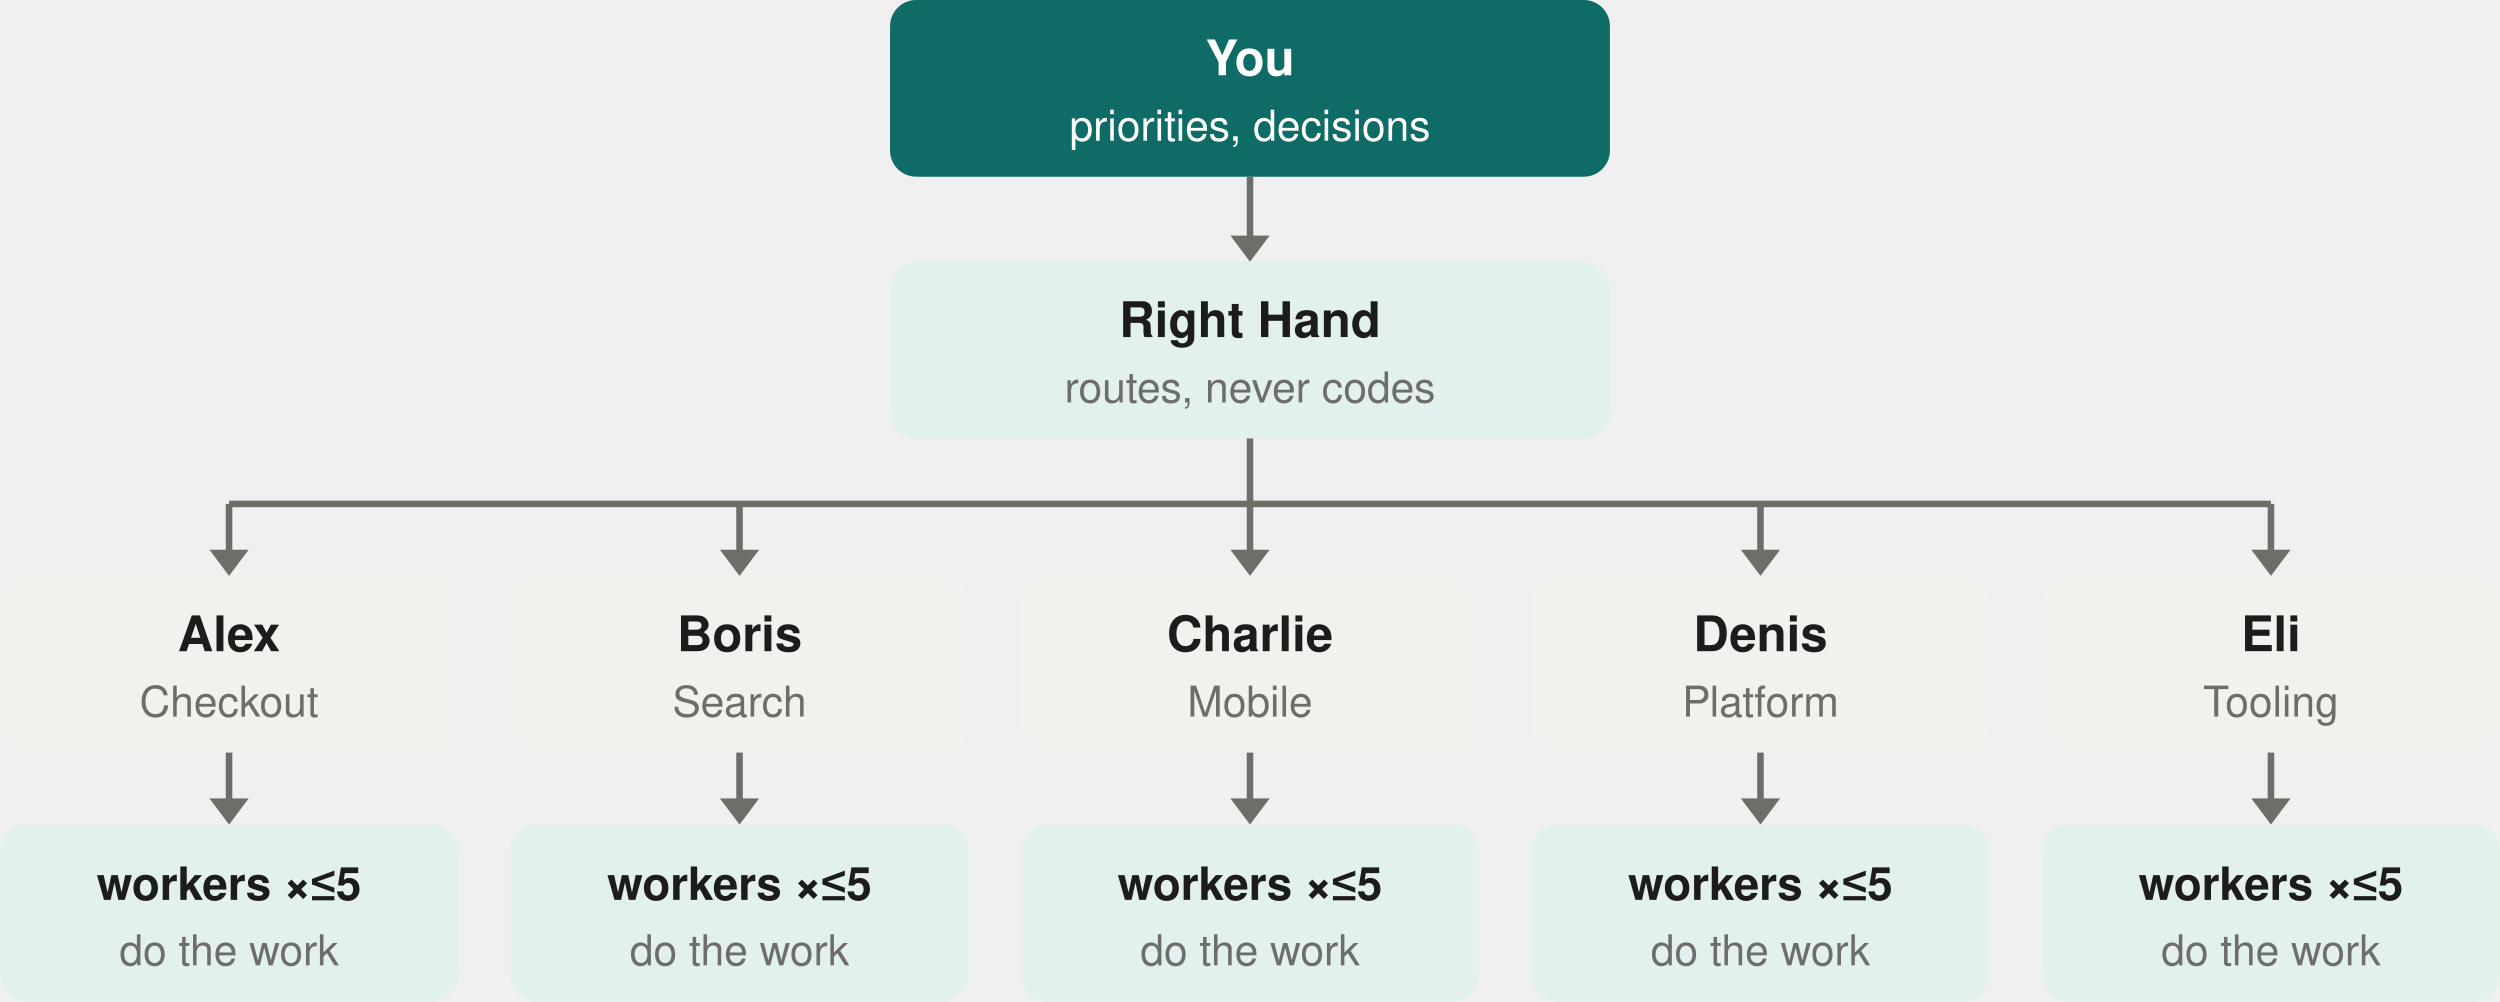
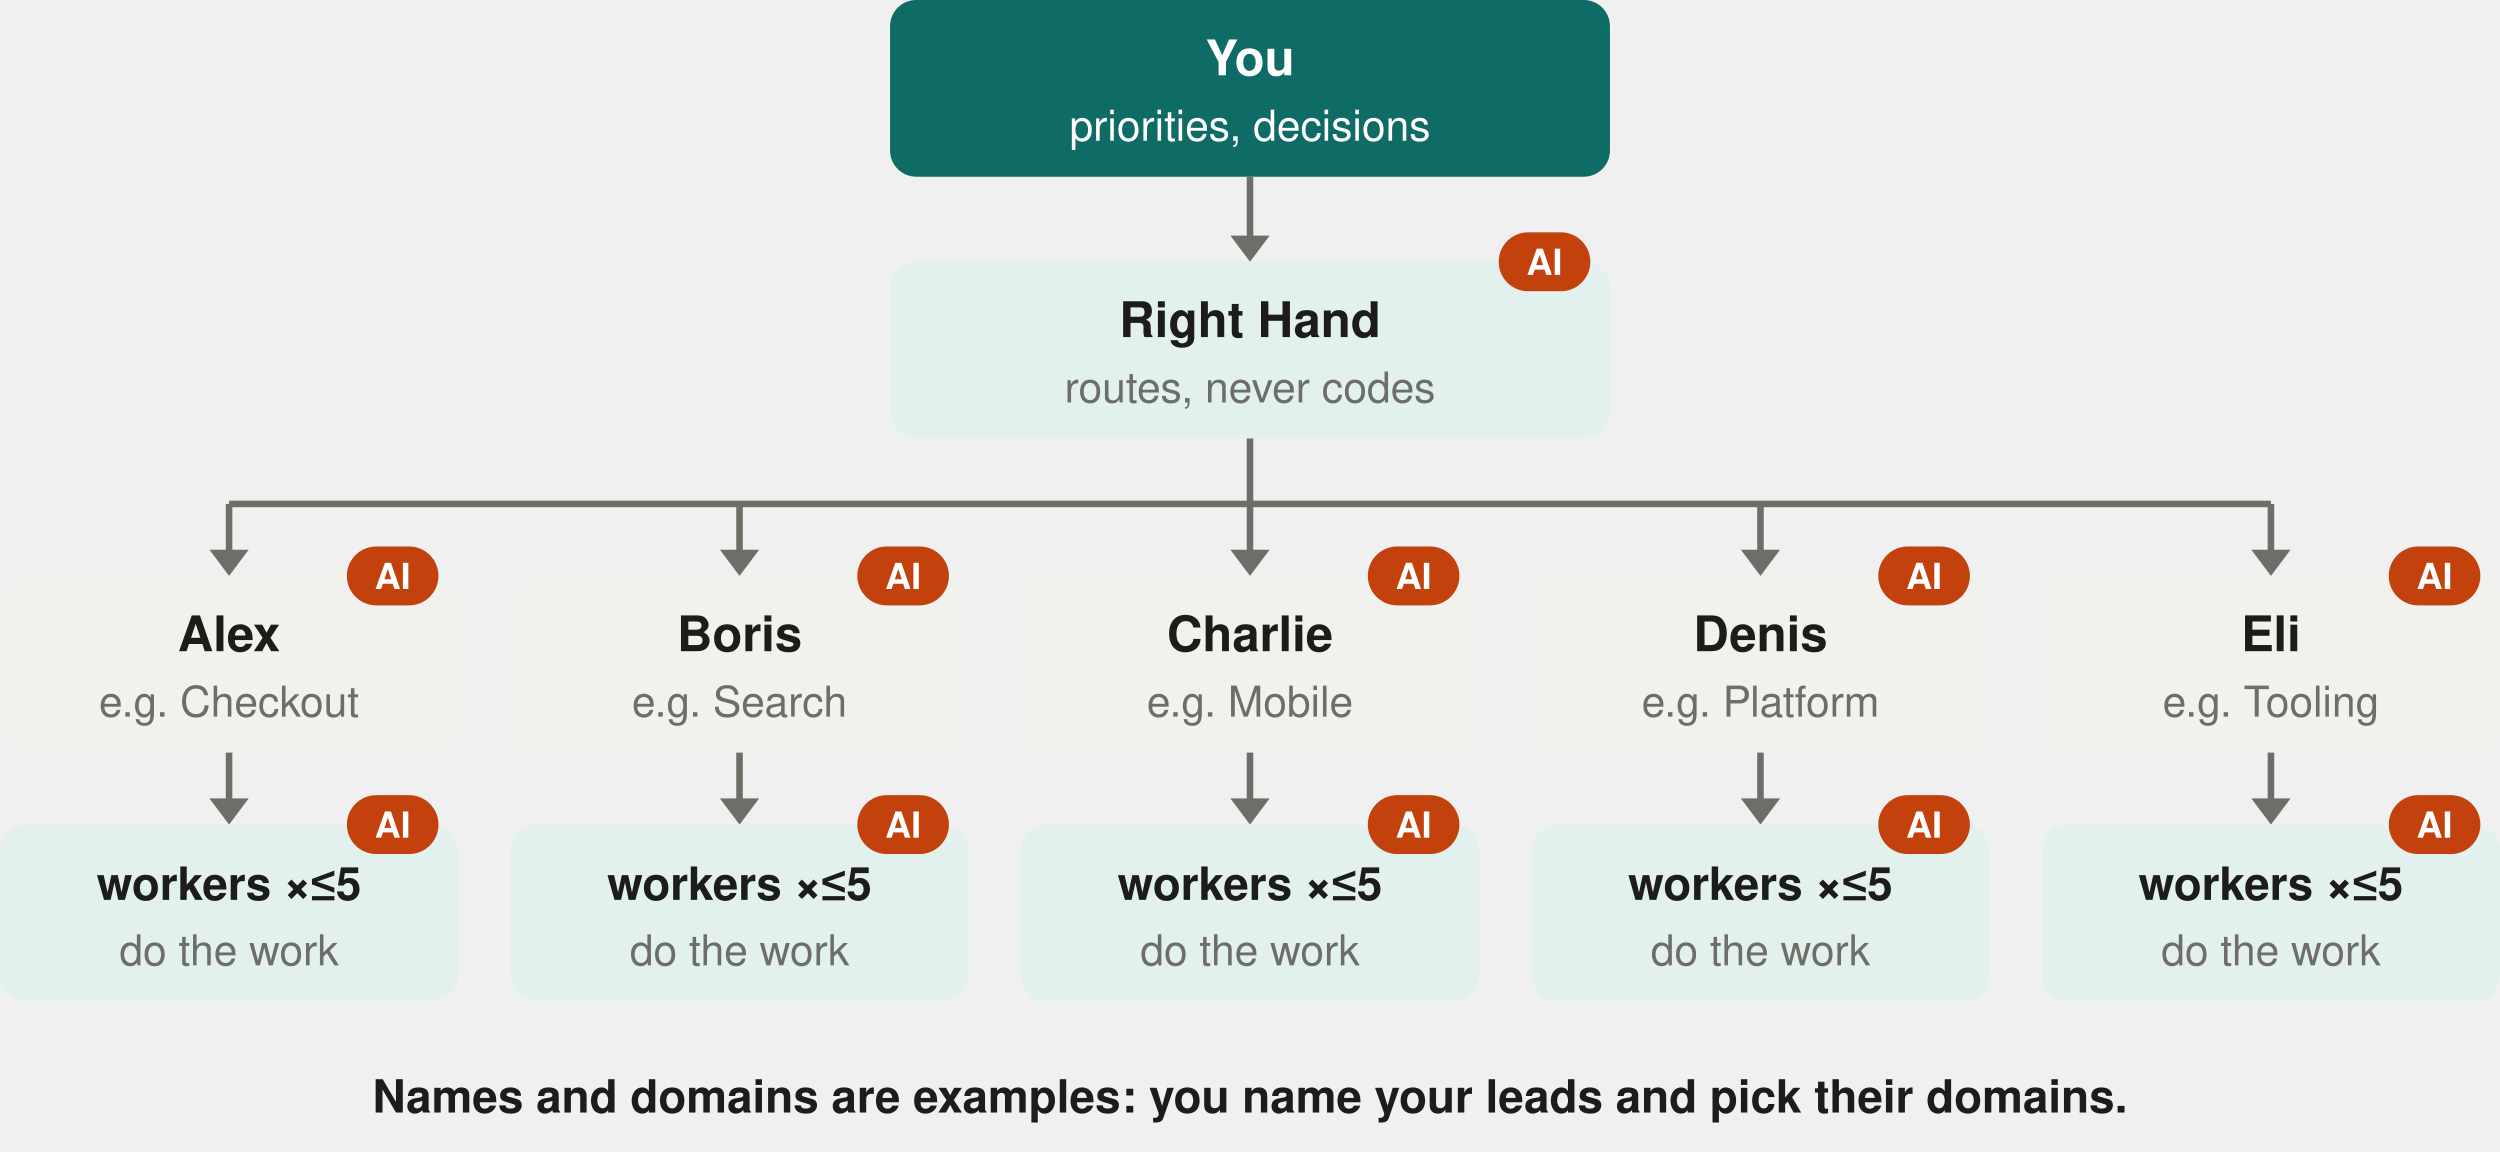
- <svg xmlns="http://www.w3.org/2000/svg" viewBox="0 0 764 306" width="764" height="306" font-family="-apple-system, BlinkMacSystemFont, 'Segoe UI', Helvetica, Arial, sans-serif">
+ <svg xmlns="http://www.w3.org/2000/svg" viewBox="0 0 764 352" width="764" height="352" font-family="-apple-system, BlinkMacSystemFont, 'Segoe UI', Helvetica, Arial, sans-serif">
  <style>
    .ink { fill: #1c1c1a; } .muted { fill: #6e6e68; }
-     .work { fill: #e3f1ee; } .wait { fill: #fbf0cf; } .stuck { fill: #f7dcd8; } .lost { fill: #e9e9e6; }
-     .box { fill: #f1f1ee; } .core { fill: #0f6b66; } .coreink { fill: #ffffff; } .soft { fill: #e3f1ee; }
-     .accent { fill: #0f6b66; } .line { stroke: #6e6e68; fill: none; stroke-width: 2; } .arrow { fill: #6e6e68; }
+     .work { fill: #e3f1ee; } .box { fill: #f1f1ee; } .core { fill: #0f6b66; } .coreink { fill: #ffffff; } .soft { fill: #e3f1ee; }
+     .chip { fill: #c2410c; } .chipink { fill: #ffffff; }
+     .line { stroke: #6e6e68; fill: none; stroke-width: 2; } .arrow { fill: #6e6e68; }
    @media (prefers-color-scheme: dark) {
      .ink { fill: #e6edf3; } .muted { fill: #9198a1; }
-       .work { fill: #133a36; } .wait { fill: #3d3416; } .stuck { fill: #4a2420; } .lost { fill: #2a2f36; }
-       .box { fill: #21262d; } .core { fill: #1f8a83; } .soft { fill: #133a36; }
-       .accent { fill: #4cc2b8; } .line { stroke: #9198a1; } .arrow { fill: #9198a1; }
+       .work { fill: #133a36; } .box { fill: #21262d; } .core { fill: #1f8a83; } .soft { fill: #133a36; }
+       .chip { fill: #f0883e; } .chipink { fill: #0d1117; }
+       .line { stroke: #9198a1; } .arrow { fill: #9198a1; }
    }
  </style>
-   <rect x="272.0" y="0" width="220" height="54" rx="8" class="core" />
+   <rect x="272" y="0" width="220" height="54" rx="8" class="core" />
  <text x="382.0" y="23" class="coreink" font-size="15" font-weight="700" text-anchor="middle">You</text>
  <text x="382.0" y="43" class="coreink" font-size="13" font-weight="400" text-anchor="middle">priorities, decisions</text>
  <line x1="382.0" y1="54" x2="382.0" y2="74" class="line" />
  <path d="M376.0 72 L382.0 80 L388.0 72 Z" class="arrow" />
-   <rect x="272.0" y="80" width="220" height="54" rx="8" class="soft" />
+   <rect x="272" y="80" width="220" height="54" rx="8" class="soft" />
  <text x="382.0" y="103" class="ink" font-size="15" font-weight="700" text-anchor="middle">Right Hand</text>
  <text x="382.0" y="123" class="muted" font-size="13" font-weight="400" text-anchor="middle">routes, never codes</text>
+   <rect x="458" y="71" width="28" height="18" rx="9" class="chip" />
+   <text x="472" y="84" class="chipink" font-size="11" font-weight="800" text-anchor="middle">AI</text>
  <line x1="382.0" y1="134" x2="382.0" y2="154" class="line" />
  <line x1="70.0" y1="154" x2="694.0" y2="154" class="line" />
  <line x1="70.0" y1="154" x2="70.0" y2="170" class="line" />
  <path d="M64.0 168 L70.0 176 L76.0 168 Z" class="arrow" />
  <rect x="0" y="176" width="140" height="54" rx="8" class="box" />
  <text x="70.0" y="199" class="ink" font-size="15" font-weight="700" text-anchor="middle">Alex</text>
-   <text x="70.0" y="219" class="muted" font-size="13" font-weight="400" text-anchor="middle">Checkout</text>
+   <text x="70.0" y="219" class="muted" font-size="13" font-weight="400" text-anchor="middle">e.g. Checkout</text>
+   <rect x="106" y="167" width="28" height="18" rx="9" class="chip" />
+   <text x="120" y="180" class="chipink" font-size="11" font-weight="800" text-anchor="middle">AI</text>
  <line x1="70.0" y1="230" x2="70.0" y2="246" class="line" />
  <path d="M64.0 244 L70.0 252 L76.0 244 Z" class="arrow" />
  <rect x="0" y="252" width="140" height="54" rx="8" class="work" />
  <text x="70.0" y="275" class="ink" font-size="14" font-weight="600" text-anchor="middle">workers ×≤5</text>
  <text x="70.0" y="295" class="muted" font-size="13" font-weight="400" text-anchor="middle">do the work</text>
+   <rect x="106" y="243" width="28" height="18" rx="9" class="chip" />
+   <text x="120" y="256" class="chipink" font-size="11" font-weight="800" text-anchor="middle">AI</text>
  <line x1="226.0" y1="154" x2="226.0" y2="170" class="line" />
  <path d="M220.0 168 L226.0 176 L232.0 168 Z" class="arrow" />
  <rect x="156" y="176" width="140" height="54" rx="8" class="box" />
  <text x="226.0" y="199" class="ink" font-size="15" font-weight="700" text-anchor="middle">Boris</text>
-   <text x="226.0" y="219" class="muted" font-size="13" font-weight="400" text-anchor="middle">Search</text>
+   <text x="226.0" y="219" class="muted" font-size="13" font-weight="400" text-anchor="middle">e.g. Search</text>
+   <rect x="262" y="167" width="28" height="18" rx="9" class="chip" />
+   <text x="276" y="180" class="chipink" font-size="11" font-weight="800" text-anchor="middle">AI</text>
  <line x1="226.0" y1="230" x2="226.0" y2="246" class="line" />
  <path d="M220.0 244 L226.0 252 L232.0 244 Z" class="arrow" />
  <rect x="156" y="252" width="140" height="54" rx="8" class="work" />
  <text x="226.0" y="275" class="ink" font-size="14" font-weight="600" text-anchor="middle">workers ×≤5</text>
  <text x="226.0" y="295" class="muted" font-size="13" font-weight="400" text-anchor="middle">do the work</text>
+   <rect x="262" y="243" width="28" height="18" rx="9" class="chip" />
+   <text x="276" y="256" class="chipink" font-size="11" font-weight="800" text-anchor="middle">AI</text>
  <line x1="382.0" y1="154" x2="382.0" y2="170" class="line" />
  <path d="M376.0 168 L382.0 176 L388.0 168 Z" class="arrow" />
  <rect x="312" y="176" width="140" height="54" rx="8" class="box" />
  <text x="382.0" y="199" class="ink" font-size="15" font-weight="700" text-anchor="middle">Charlie</text>
-   <text x="382.0" y="219" class="muted" font-size="13" font-weight="400" text-anchor="middle">Mobile</text>
+   <text x="382.0" y="219" class="muted" font-size="13" font-weight="400" text-anchor="middle">e.g. Mobile</text>
+   <rect x="418" y="167" width="28" height="18" rx="9" class="chip" />
+   <text x="432" y="180" class="chipink" font-size="11" font-weight="800" text-anchor="middle">AI</text>
  <line x1="382.0" y1="230" x2="382.0" y2="246" class="line" />
  <path d="M376.0 244 L382.0 252 L388.0 244 Z" class="arrow" />
  <rect x="312" y="252" width="140" height="54" rx="8" class="work" />
  <text x="382.0" y="275" class="ink" font-size="14" font-weight="600" text-anchor="middle">workers ×≤5</text>
  <text x="382.0" y="295" class="muted" font-size="13" font-weight="400" text-anchor="middle">do the work</text>
+   <rect x="418" y="243" width="28" height="18" rx="9" class="chip" />
+   <text x="432" y="256" class="chipink" font-size="11" font-weight="800" text-anchor="middle">AI</text>
  <line x1="538.0" y1="154" x2="538.0" y2="170" class="line" />
  <path d="M532.0 168 L538.0 176 L544.0 168 Z" class="arrow" />
  <rect x="468" y="176" width="140" height="54" rx="8" class="box" />
  <text x="538.0" y="199" class="ink" font-size="15" font-weight="700" text-anchor="middle">Denis</text>
-   <text x="538.0" y="219" class="muted" font-size="13" font-weight="400" text-anchor="middle">Platform</text>
+   <text x="538.0" y="219" class="muted" font-size="13" font-weight="400" text-anchor="middle">e.g. Platform</text>
+   <rect x="574" y="167" width="28" height="18" rx="9" class="chip" />
+   <text x="588" y="180" class="chipink" font-size="11" font-weight="800" text-anchor="middle">AI</text>
  <line x1="538.0" y1="230" x2="538.0" y2="246" class="line" />
  <path d="M532.0 244 L538.0 252 L544.0 244 Z" class="arrow" />
  <rect x="468" y="252" width="140" height="54" rx="8" class="work" />
  <text x="538.0" y="275" class="ink" font-size="14" font-weight="600" text-anchor="middle">workers ×≤5</text>
  <text x="538.0" y="295" class="muted" font-size="13" font-weight="400" text-anchor="middle">do the work</text>
+   <rect x="574" y="243" width="28" height="18" rx="9" class="chip" />
+   <text x="588" y="256" class="chipink" font-size="11" font-weight="800" text-anchor="middle">AI</text>
  <line x1="694.0" y1="154" x2="694.0" y2="170" class="line" />
  <path d="M688.0 168 L694.0 176 L700.0 168 Z" class="arrow" />
  <rect x="624" y="176" width="140" height="54" rx="8" class="box" />
  <text x="694.0" y="199" class="ink" font-size="15" font-weight="700" text-anchor="middle">Eli</text>
-   <text x="694.0" y="219" class="muted" font-size="13" font-weight="400" text-anchor="middle">Tooling</text>
+   <text x="694.0" y="219" class="muted" font-size="13" font-weight="400" text-anchor="middle">e.g. Tooling</text>
+   <rect x="730" y="167" width="28" height="18" rx="9" class="chip" />
+   <text x="744" y="180" class="chipink" font-size="11" font-weight="800" text-anchor="middle">AI</text>
  <line x1="694.0" y1="230" x2="694.0" y2="246" class="line" />
  <path d="M688.0 244 L694.0 252 L700.0 244 Z" class="arrow" />
  <rect x="624" y="252" width="140" height="54" rx="8" class="work" />
  <text x="694.0" y="275" class="ink" font-size="14" font-weight="600" text-anchor="middle">workers ×≤5</text>
  <text x="694.0" y="295" class="muted" font-size="13" font-weight="400" text-anchor="middle">do the work</text>
+   <rect x="730" y="243" width="28" height="18" rx="9" class="chip" />
+   <text x="744" y="256" class="chipink" font-size="11" font-weight="800" text-anchor="middle">AI</text>
+   <text x="382.0" y="340" class="ink" font-size="14" font-weight="700" text-anchor="middle">Names and domains are examples: you name your leads and pick their domains.</text>
</svg>
